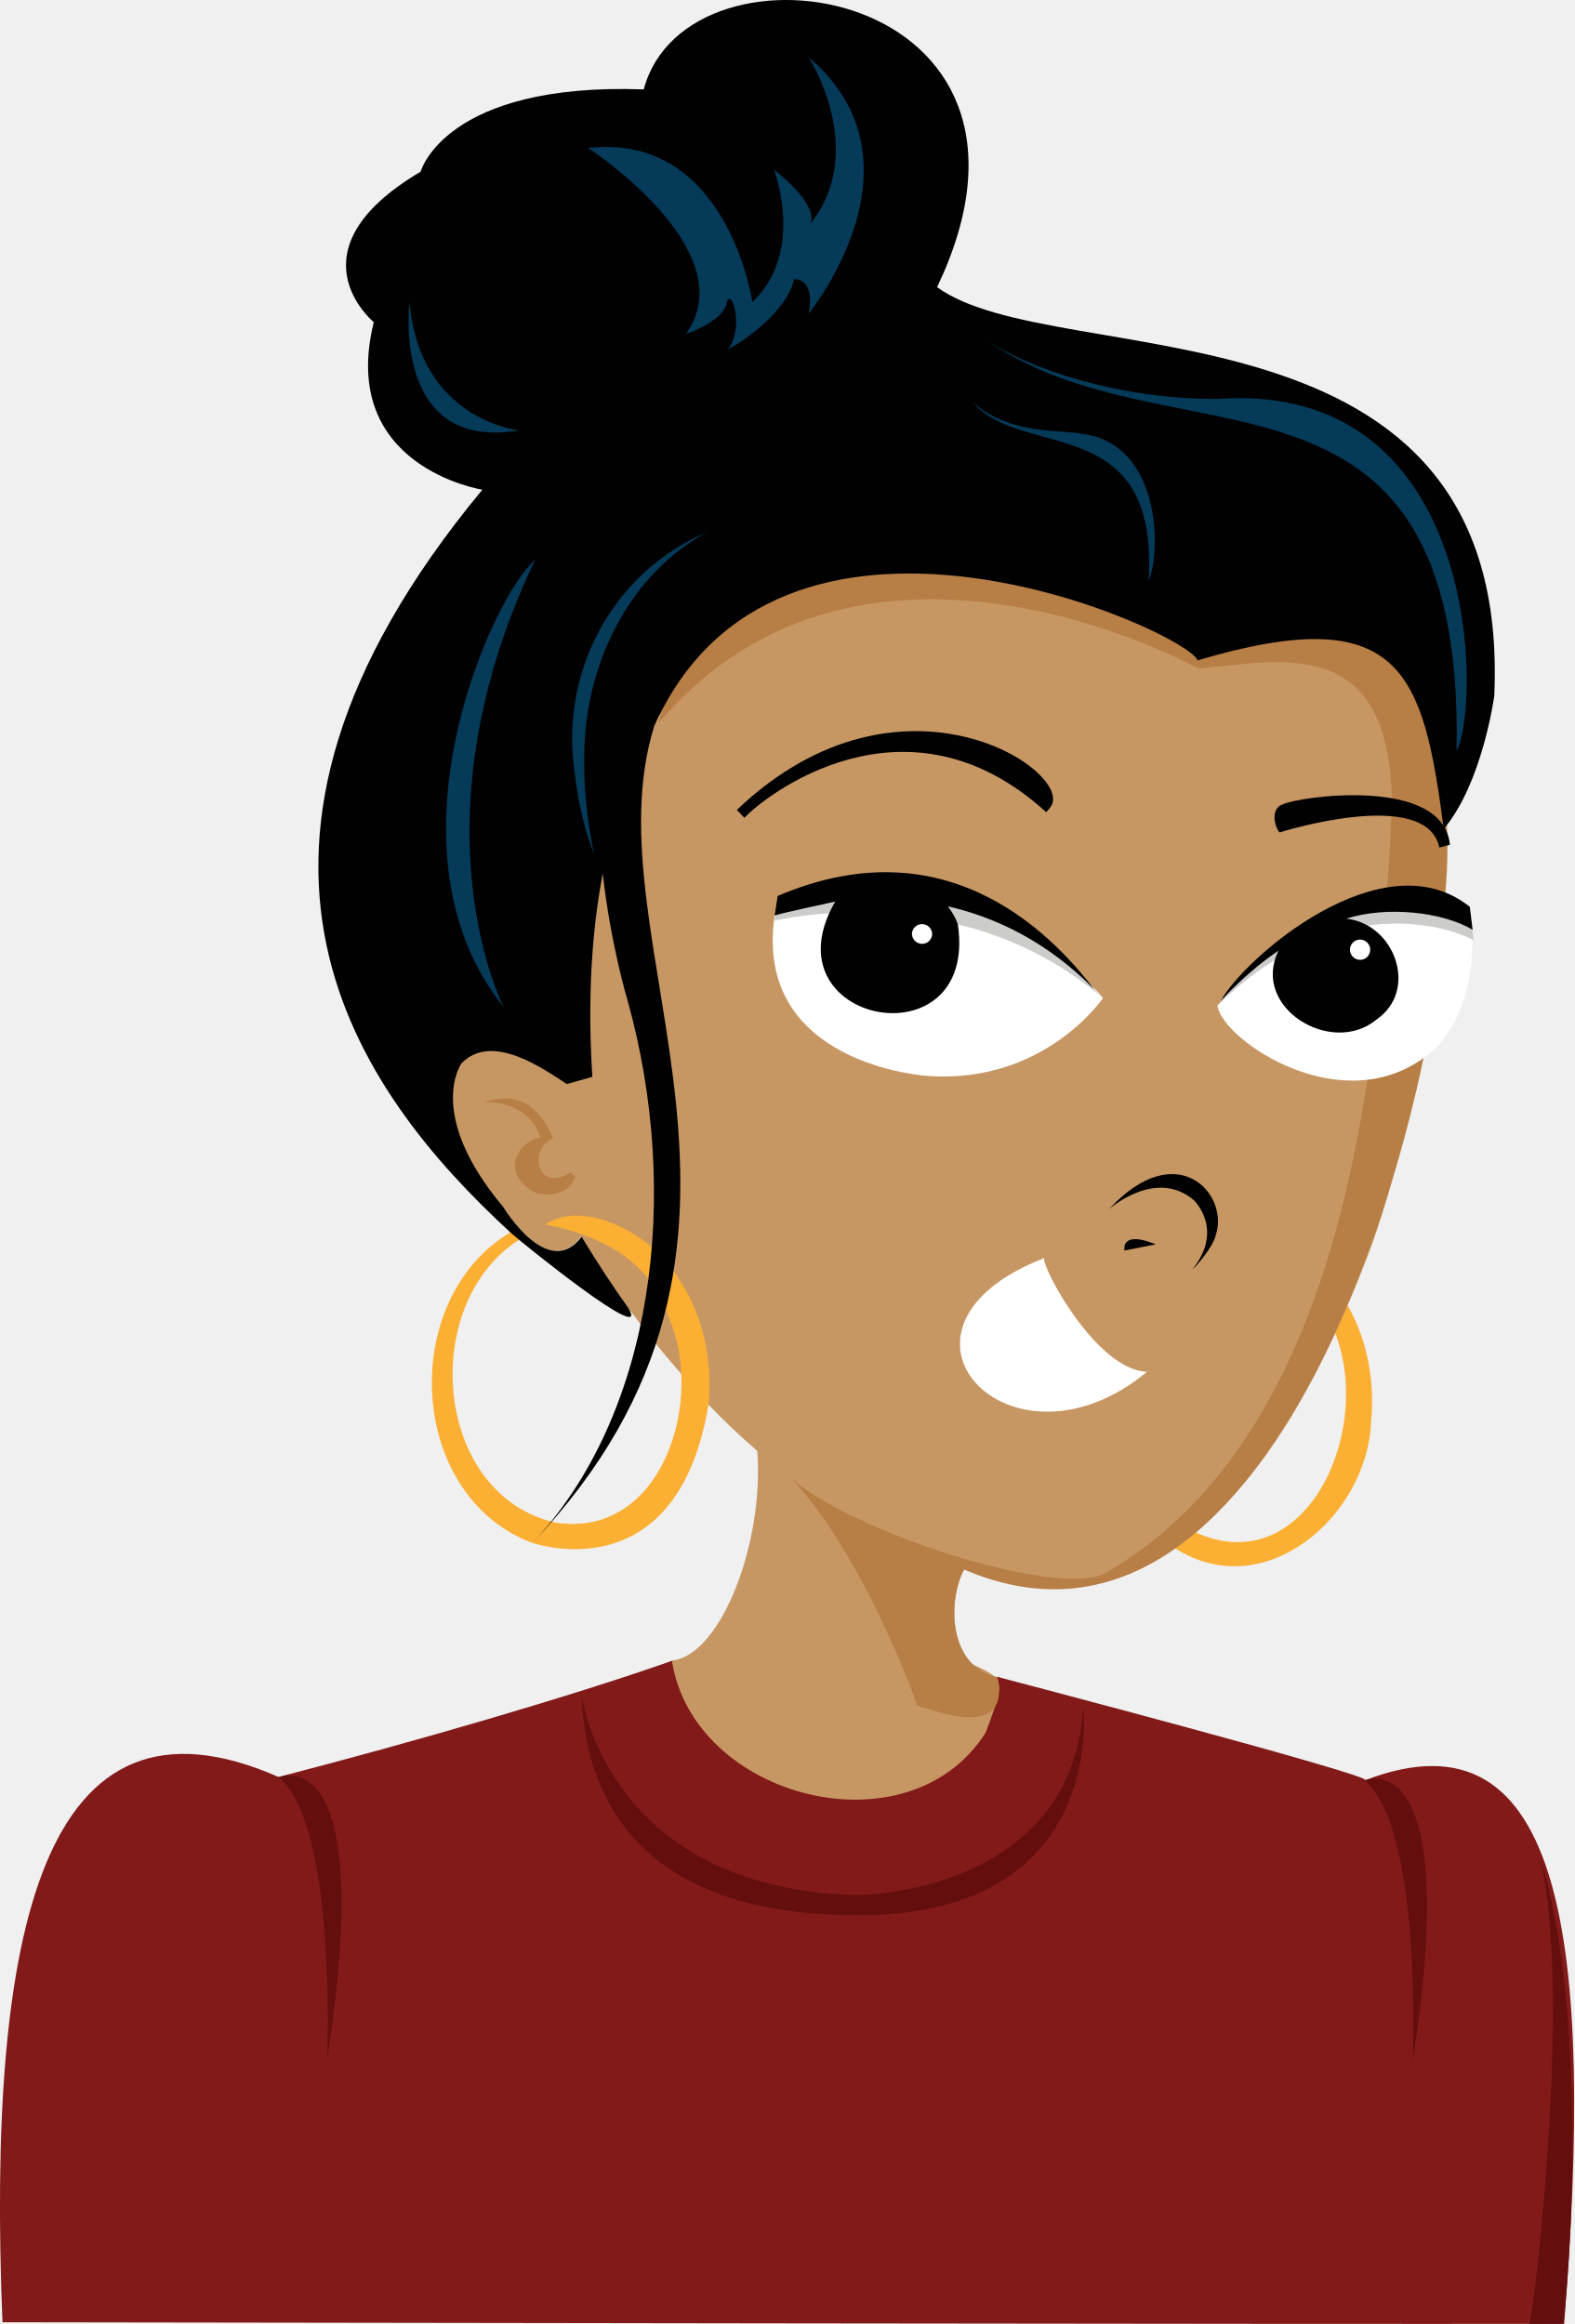
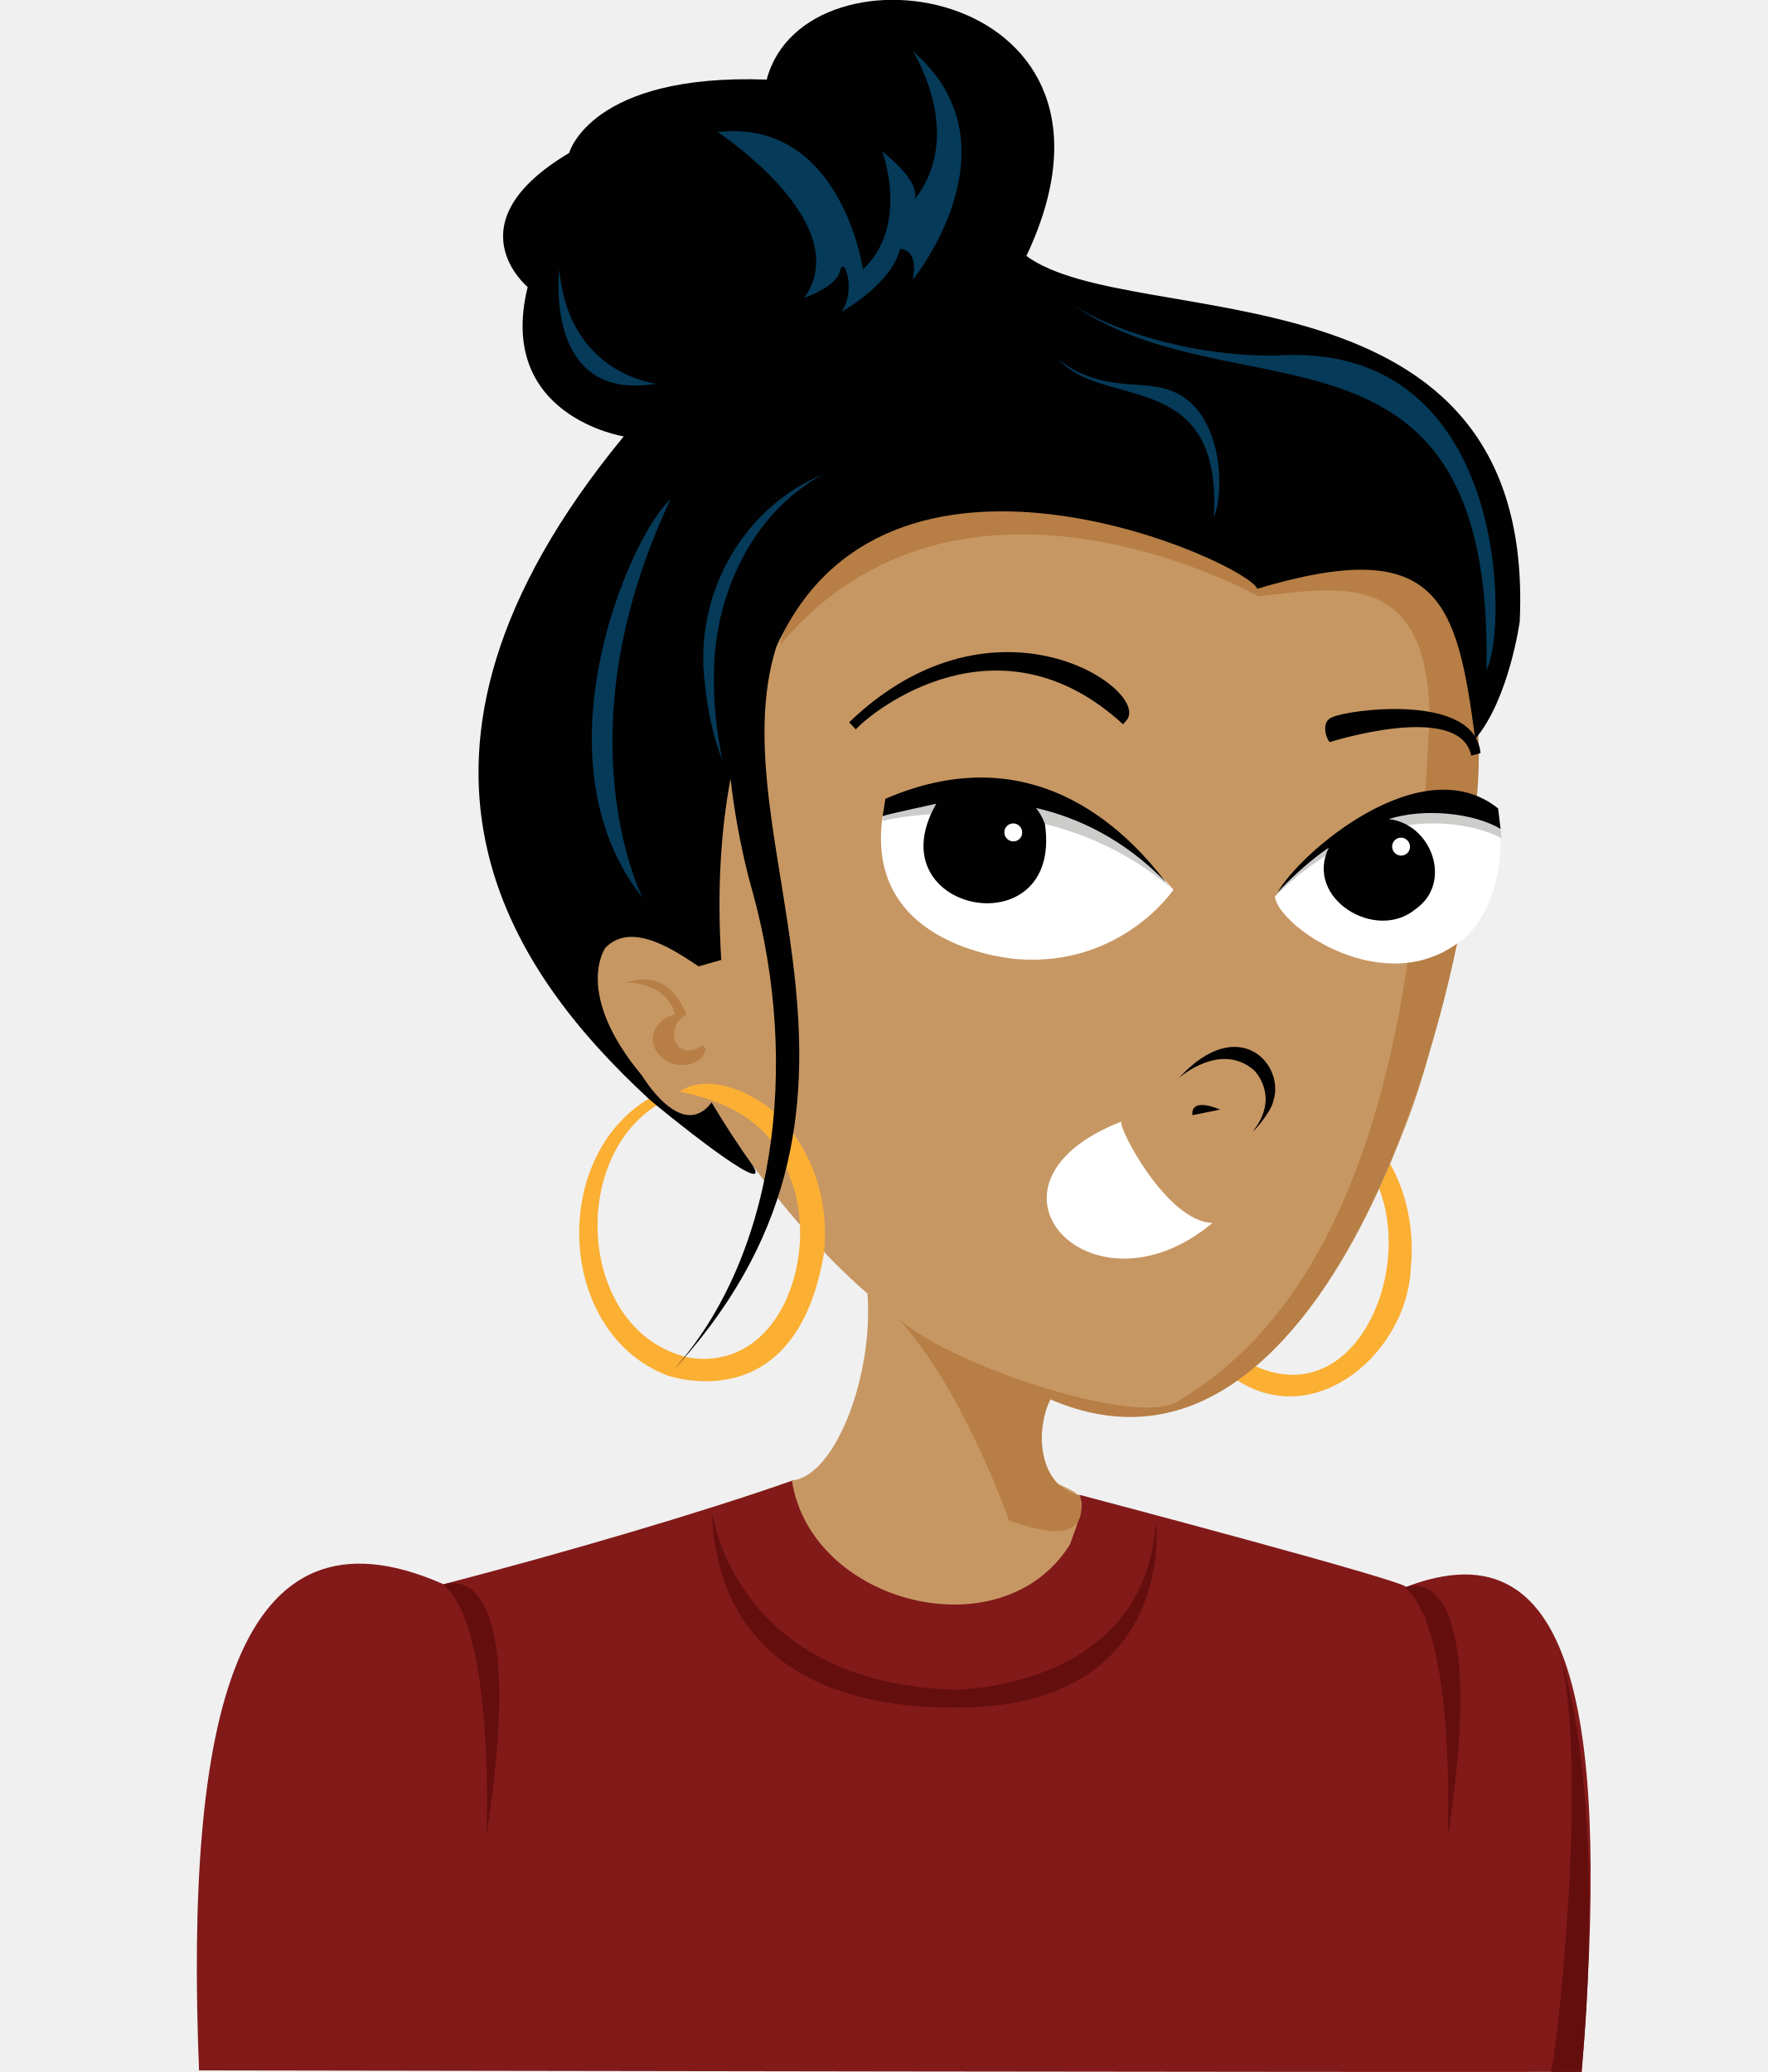
- <svg xmlns="http://www.w3.org/2000/svg" data-name="trAvatar" viewBox="0 0 89.45 132.08">
-   <path d="M88.89 132.07c-14.83.03-72.92-.07-88.75-.09-.9-22.29 2.27-36.88 15.69-30.99 7.58-1.96 16.59-4.57 22.35-6.6 0 0 .01-.01 0-.01 5.59.35 14.74.74 18.53.93 0 0 21.59 5.66 20.86 5.87h-.01c11.35-4.37 13.03 9.35 11.32 30.9Z" style="fill:#821a1a" />
-   <path d="M18.58 117.07s.6-13.35-2.75-16.06c0 0 5.64-2.47 2.75 16.06M48.74 108.85c-14.45 0-15.54-9.04-15.7-12.59.09.65 1.73 11.01 15.56 11.45.16 0 12.33-.03 12.96-10.75.04.38 1.22 11.9-12.82 11.9ZM80.27 117.24s.6-13.35-2.75-16.05h.01c.01 0 .02 0 .04-.01.25-.09 1.3-.35 2.19.79 1.16 1.5 2.04 5.41.5 15.28ZM88.84 132.07H86.9c.32-.92 2.42-18.9.62-26.48 2.45 7.93 1.94 20.79 1.32 26.48" style="fill:#640e0e" />
-   <path d="M77.91 80.83c-.23 5.37-6.09 10.44-11.19 7.13-.33-.19-.63-.42-.92-.66.32-.28.63-.57.94-.87 7.85 5.15 12.63-7.41 7.82-12.84.17-.46.32-.93.48-1.39 2.27 2.21 3.18 5.53 2.87 8.63" style="fill:#fbaf33" />
-   <path d="M80.4 39.56c2.08 1.96 1.74 20.28-2.7 31.86-2.42 6.31-7.39 17.31-16.31 18.77-.29.02-2.82.13-6.62-1.03-.74 1.62-.85 3.92.39 5.38 1.95.9 1.99.85.86 3.91-4.37 6.94-16.64 3.77-17.84-4.08 2.77-.26 5.25-6.66 4.85-11.91-.92-.79-1.85-1.67-2.78-2.64v-.06a52.4 52.4 0 0 1-7.22-9.48c-1.91 2.53-4.45-1.69-4.45-1.69-4.54-4.91-6.88-17.76-6.88-17.76-.44-42.03 62.35-31.24 58.69-11.28Z" style="fill:#c79763" />
-   <path d="M82.14 50.83h-.02c-.25 11.58-9.28 46.16-27.36 38.36.01 0 .02 0 .03.01-.96 1.74-.91 5.53 1.9 6.13.58 2.95-2.03 2.48-4.58 1.59 0-.14-3.29-9.19-7.56-13.32 2.57 2.98 15.18 7.31 18.24 5.82 13.97-8.05 15.64-29.46 16.33-44.1h-.03c-.25-9.3-6.33-7.75-10.99-7.32 0 0-19.04-10.66-30.67 3.09 3.8-15.87 47.49-20.2 44.69 9.76ZM32.67 66.85c-.3 1.24-2 1.15-2.48.81-1.86-1.27-.53-2.87.51-3-.43-1.55-1.99-2.06-3.19-2.02 1.56-.5 2.96-.2 3.92 2.04-1.43.61-.92 3.17 1.01 1.95l.22.22Z" style="fill:#b77e45" />
-   <path d="M40.26 79.82c-1.8 10.86-10.08 7.84-10.09 7.84-7.05-2.73-7.52-13.84-1.17-17.62.34-.36.87.16.45.45-5.64 3.64-4.83 14.41 2.06 16.03 0 0 .16.03.15.03 6 .83 8.4-7 6.34-11.67-1.03-3.32-4.05-4.72-7.02-5.29 2.27-1.53 6.22.71 7.48 2.92 1.48 2.11 2.05 4.77 1.8 7.31" style="fill:#fbaf33" />
-   <path d="M65.18 77.96c-7.75 6.44-16.15-2.46-5.84-6.46-.2.43 2.94 6.38 5.84 6.46" style="fill:#fff" />
-   <path d="m65.68 70.72-1.78.35s-.27-1.18 1.78-.35M69.08 70.21c-.13.65-1.22 1.9-1.3 1.9 1.79-2.24.07-3.89.07-3.89-2.13-1.83-4.71.4-4.83.5 3.86-4.18 6.86-.85 6.06 1.49" style="fill:#010101" />
-   <path d="M62.68 56.72s-3.32 4.9-9.96 4.43c0 0-9.96-.6-8.7-9.13 4.02-1.76 9.84-.51 9.84-.51 2.71.62 6.4 2.33 8.82 5.22ZM81.24 59.86c-4.88 4.01-11.82-.78-12.06-2.71 1.12-1.11 1.34-2.05 3.32-3.18 2.21-1.24 4.5-2.3 4.5-2.3 1.97-.38 5.31.36 6.65 1.14.19 3.35-.97 5.92-2.41 7.04Z" data-name="eye_white" style="fill:#fff" />
-   <g data-name="eye_shade">
-     <path d="M62.49 56.58c-8.13-6.82-18.48-4.25-18.48-4.25l.05-.33c11.45-3.94 18.43 4.57 18.43 4.58" style="fill:#cccccb" />
-     <path d="M54.15 51.58s-.08-.02-.12-.02c.04 0 .08.01.12.02M54.03 51.56c-.06-.02-.11-.03-.17-.04h-.01c.06 0 .12.02.18.04" style="fill:#cccccb" />
+ <svg xmlns="http://www.w3.org/2000/svg" data-name="trAvatar" id="avatar" viewBox="0 0 142.77 167.41">
+   <defs>
+     <style>.cls-3{fill:#010101}.cls-4{fill:#640e0e}.cls-6{fill:#fff}.cls-7{fill:#053a59}.cls-8{fill:#fbaf33}.cls-9{fill:#b77e45}.cls-10{fill:#cccccb}</style>
+   </defs>
+   <path d="M0 0h142.77v167.41H0z" style="fill:none" />
+   <path d="M127.8 167.4c-18.67.04-91.8-.09-111.72-.12-1.13-28.25 2.86-46.75 19.75-39.28 9.54-2.48 20.88-5.8 28.14-8.36 0 0 .02-.02 0-.02 7.03.44 18.56.94 23.33 1.18 0 0 27.18 7.17 26.26 7.44h-.02c14.28-5.54 16.4 11.85 14.25 39.17Z" style="fill:#821a1a" />
+   <g id="shirt_shade">
+     <path d="M39.29 148.39s.75-16.92-3.46-20.35c0 0 7.1-3.13 3.46 20.35M77.25 137.97c-18.19 0-19.56-11.46-19.76-15.96.11.82 2.17 13.96 19.59 14.51.2 0 15.52-.04 16.31-13.63.05.48 1.53 15.08-16.14 15.08M116.95 148.61s.76-16.92-3.46-20.35h.02c.02 0 .03 0 .05-.02.32-.11 1.64-.44 2.75 1 1.46 1.9 2.57 6.86.63 19.37ZM127.74 167.4h-2.44c.41-1.17 3.04-23.95.78-33.57 3.09 10.05 2.44 26.35 1.67 33.57Z" class="cls-4" />
  </g>
-   <path d="M83.73 53.44c-1.36-.78-7.86-2.9-14.58 3.74.95-1.21 2.19-2.64 3.26-3.37 5.61-3.83 9.63-1.95 11.26-.99.03.21.04.42.06.62" data-name="eye_shade" style="fill:#cccccb" />
-   <path d="M54.43 52.53c-.13-.37-.33-.71-.57-1.02 2.71.62 5.65 2 8.35 4.75-2.01-2.58-8.01-9.62-18.02-5.34l-.17 1.11c.35-.13 3.44-.79 3.44-.79-4.03 6.97 8.14 9.29 6.97 1.3ZM83.51 51.53c-4.95-3.95-12.84 2.95-14.14 5.35 1.06-1.14 2.23-2.15 3.28-2.85-1.59 3.23 3.01 6.03 5.56 3.92 2.42-1.66 1.06-5.44-1.71-5.74 2.29-.73 5.46-.39 7.18.63l-.16-1.3Z" style="fill:#010101" />
-   <path d="M52.97 53.1c-.02.32-.29.56-.61.54a.58.58 0 0 1-.54-.61.577.577 0 0 1 1.15.06ZM77.86 54.01c-.02.32-.29.56-.61.54a.58.58 0 0 1-.54-.61c.02-.32.29-.56.61-.54.31.02.56.29.54.61" data-name="eye_sparkle" style="fill:#fff" />
-   <path d="m59.65 45.93-.2.23c-8.02-7.31-16.1-.83-17.15.32l-.43-.45c9.42-8.98 19.49-1.99 17.78-.11ZM82.39 48.01l-.6.16c-.74-3.5-9.08-.86-9.08-.86-.28-.3-.55-1.36.19-1.6.84-.43 9.11-1.64 9.49 2.3" style="fill:#010101" />
-   <path d="M84.91 39.55s-.67 4.96-2.87 7.56c-1.17-8.87-2.35-13.03-13.99-9.58-.53-1.59-23.15-11.93-30.59 3.14 0-.06-.28.6-.27.55-3.94 12.52 9.53 29.21-7.01 46.55 7.01-7.35 8.54-19.9 5.49-30.88 0 0-.96-3.15-1.42-7.24-.61 3.2-.88 7.01-.59 11.55l-1.45.41c-1.3-.84-4.26-2.98-5.99-1.17 0 0-2.07 2.87 2.38 8.16 0 0 2.54 4.22 4.45 1.69.88 1.45 1.76 2.8 2.66 4.05 1.34 2.27-6.13-3.76-6.71-4.3-8.68-7.99-18.67-21.59-1.59-42.21 0 0-8.21-1.28-6.17-9.52 0 0-4.94-4.06 2.66-8.55 0 0 1.37-5.08 12.68-4.68 2.48-9.34 24.84-5.92 16.67 11.24 6.82 4.98 32.7-.07 31.66 23.23" style="fill:#010101" />
-   <path d="M82.77 42.7c.47-24.01-16.34-15.93-26.79-23.44 2.4 1.7 7.72 3.46 13.25 3.41 15.1-1.04 14.89 17.63 13.53 20.03ZM28.62 57.24c-7.2-8.98-.63-23.39 1.78-25.41-1.39 2.92-2.31 5.65-2.88 8.17-2.35 10.23.95 16.94 1.1 17.24" style="fill:#053a59" />
-   <path d="M65.27 32.99c.58-9.64-7.14-6.84-9.98-10.11 2.19 1.89 5.06 1.51 6.22 1.78 4.39.54 4.52 6.6 3.76 8.34ZM40.23 30.22c-4.56 2.43-7.01 7.66-7.03 12.71-.04 1.87.17 3.74.55 5.58l-.02-.04c-.59-1.54-.94-3.19-1.11-4.87-.73-5.55 2.29-11.12 7.49-13.32zM45.95 17.83c.41-2.05-.82-1.97-.82-1.97-.57 2.29-3.77 4.01-3.77 4.01.98-1.31.16-3.68-.08-2.62-.2 1.01-2.29 1.74-2.29 1.72 3.36-4.75-5.57-10.56-5.57-10.56 7.94-.9 9.33 8.76 9.33 8.76 2.98-2.82 1.29-7.37 1.23-7.53 2.55 2.03 2.14 2.95 2.06 3.09 3.33-4.17-.09-9.48-.09-9.48 7.04 5.98 0 14.57 0 14.57ZM29.49 24.46c-7.28 1.23-6.22-7.29-6.22-7.29.57 6.71 6.22 7.29 6.22 7.29" style="fill:#053a59" />
+   <path id="earring" d="M113.98 102.45c-.29 6.8-7.67 13.23-14.08 9.04-.41-.24-.8-.53-1.16-.84.4-.35.8-.72 1.18-1.11 9.88 6.53 15.9-9.4 9.84-16.28q.315-.87.6-1.77c2.86 2.8 4.01 7.01 3.62 10.94Z" class="cls-8" />
+   <path id="skin" d="M117.12 50.14c2.62 2.49 2.19 25.7-3.4 40.38-3.04 8-9.3 21.95-20.53 23.79-.37.02-3.55.17-8.33-1.3-.93 2.05-1.07 4.97.49 6.82 2.46 1.14 2.51 1.07 1.09 4.96-5.5 8.79-20.95 4.78-22.46-5.17 3.49-.33 6.6-8.44 6.1-15.1a54 54 0 0 1-3.49-3.34v-.07c-3.41-3.57-6.5-7.65-9.09-12.01-2.41 3.21-5.6-2.14-5.6-2.14-5.71-6.23-8.66-22.51-8.66-22.51-.55-53.28 78.49-39.59 73.89-14.3Z" style="fill:#c79763" />
+   <g id="skin_shade">
+     <path d="M119.3 64.43h-.03c-.32 14.68-11.68 58.51-34.44 48.62.01 0 .02 0 .04.01-1.21 2.2-1.15 7.01 2.39 7.77.73 3.74-2.56 3.15-5.76 2.01 0-.17-4.14-11.65-9.51-16.88 3.24 3.78 19.11 9.26 22.96 7.38 17.58-10.21 19.69-37.35 20.56-55.9h-.03c-.31-11.79-7.97-9.83-13.83-9.27 0 0-23.97-13.52-38.61 3.92 4.79-20.11 59.79-25.61 56.27 12.36ZM57.03 84.74c-.37 1.57-2.52 1.46-3.13 1.03-2.34-1.61-.66-3.64.65-3.8-.55-1.96-2.5-2.61-4.01-2.57 1.96-.63 3.72-.26 4.94 2.59-1.8.78-1.15 4.01 1.27 2.47z" class="cls-9" />
+   </g>
+   <path id="rt_earring" d="M66.58 101.18c-2.26 13.76-12.7 9.93-12.7 9.94-8.88-3.46-9.47-17.55-1.48-22.34.42-.45 1.1.2.57.57-7.1 4.62-6.08 18.26 2.59 20.32 0 0 .2.04.19.04 7.56 1.06 10.57-8.87 7.98-14.8-1.3-4.21-5.1-5.98-8.84-6.71 2.86-1.94 7.83.9 9.42 3.7 1.86 2.68 2.58 6.04 2.27 9.27Z" class="cls-8" />
+   <path id="mouth" d="M97.95 98.81c-9.76 8.17-20.33-3.12-7.36-8.19-.25.55 3.7 8.09 7.36 8.19" class="cls-6" />
+   <g id="nose">
+     <path d="m98.58 89.65-2.24.45s-.34-1.5 2.24-.45M102.86 88.99c-.17.83-1.53 2.41-1.64 2.41 2.26-2.83.09-4.93.09-4.93-2.68-2.31-5.93.51-6.08.64 4.86-5.3 8.64-1.07 7.63 1.88" class="cls-3" />
+   </g>
+   <g id="eyes">
+     <g id="eye_white">
+       <path id="eye_white-2" d="M94.8 71.89s-4.18 6.21-12.54 5.61c0 0-12.53-.76-10.95-11.57 5.06-2.23 12.38-.65 12.38-.65 3.42.79 8.06 2.96 11.11 6.61" class="cls-6" data-name="eye_white" />
+       <path id="eye_white-3" d="M118.17 75.88c-6.14 5.08-14.87-.99-15.18-3.44 1.41-1.41 1.69-2.6 4.17-4.03 2.78-1.58 5.67-2.91 5.67-2.91 2.48-.48 6.68.46 8.38 1.45.23 4.25-1.22 7.5-3.03 8.93Z" class="cls-6" data-name="eye_white" />
+     </g>
+     <g id="eye_shade">
+       <g id="eye_shade-2" data-name="eye_shade">
+         <path d="M94.57 71.71c-10.24-8.64-23.26-5.39-23.26-5.39l.06-.42c14.41-4.99 23.2 5.79 23.2 5.81" class="cls-10" />
+         <path d="M84.07 65.37c-.05-.01-.1-.03-.15-.03q.075 0 .15.03M83.92 65.35a1 1 0 0 0-.21-.05h-.01c.08 0 .15.03.23.05Z" class="cls-10" />
+       </g>
+       <path id="eye_shade-3" d="M121.31 67.73c-1.71-.99-9.89-3.68-18.35 4.74 1.2-1.53 2.76-3.35 4.1-4.27 7.06-4.86 12.12-2.47 14.18-1.25.04.27.05.53.08.79Z" class="cls-10" data-name="eye_shade" />
+     </g>
+     <g id="eye_black">
+       <path d="M84.42 66.58c-.17-.47-.41-.91-.72-1.3 3.42.79 7.12 2.53 10.51 6.02-2.53-3.27-10.09-12.2-22.68-6.76l-.22 1.4c.44-.17 4.33-1 4.33-1-5.07 8.84 10.25 11.78 8.78 1.65ZM121.03 65.32c-6.24-5.01-16.16 3.75-17.81 6.78 1.34-1.44 2.81-2.72 4.13-3.61-2 4.09 3.79 7.64 7 4.97 3.05-2.11 1.33-6.9-2.16-7.28 2.88-.92 6.88-.49 9.04.79z" class="cls-3" />
+     </g>
+     <g id="eye_sparkle">
+       <path id="eye_sparkle-2" d="M82.58 67.3c-.02.4-.36.71-.76.68a.734.734 0 0 1-.68-.77c.02-.4.36-.7.76-.68.39.02.7.37.68.76Z" class="cls-6" data-name="eye_sparkle" />
+       <path id="eye_sparkle-3" d="M113.91 68.45c-.02.4-.36.7-.76.68a.734.734 0 0 1-.68-.77c.02-.4.36-.71.76-.68.39.02.7.37.68.77" class="cls-6" data-name="eye_sparkle" />
+     </g>
+   </g>
+   <g id="eyebrows">
+     <path d="m90.99 58.22-.26.3c-10.09-9.26-20.27-1.05-21.59.41l-.54-.57c11.85-11.38 24.53-2.52 22.39-.14M119.61 60.85l-.75.2c-.93-4.44-11.43-1.09-11.43-1.09-.36-.37-.7-1.73.23-2.02 1.06-.55 11.47-2.07 11.95 2.91" class="cls-3" />
+   </g>
+   <path d="M122.79 50.13s-.84 6.29-3.61 9.58c-1.48-11.25-2.96-16.52-17.61-12.14-.66-2.01-29.14-15.12-38.51 3.98 0-.08-.35.76-.34.69-4.96 15.88 12 37.02-8.82 59 8.83-9.32 10.75-25.23 6.91-39.15 0 0-1.21-3.99-1.79-9.18-.76 4.05-1.11 8.89-.75 14.65l-1.83.52c-1.64-1.07-5.36-3.78-7.54-1.49 0 0-2.61 3.64 2.99 10.34 0 0 3.19 5.35 5.6 2.14a75 75 0 0 0 3.35 5.13c1.69 2.88-7.72-4.77-8.45-5.44-10.93-10.13-23.5-27.36-2-53.5 0 0-10.33-1.63-7.76-12.07 0 0-6.22-5.14 3.35-10.83 0 0 1.73-6.44 15.96-5.93 3.12-11.84 31.27-7.51 20.98 14.25 8.59 6.31 41.16-.09 39.86 29.44Z" class="cls-3" />
+   <g id="hair_highlights">
+     <path d="M120.09 54.12c.6-30.44-20.58-20.19-33.72-29.71 3.02 2.16 9.72 4.39 16.68 4.32 19-1.32 18.75 22.35 17.04 25.39M51.93 72.56c-9.06-11.38-.79-29.65 2.24-32.21-1.75 3.7-2.9 7.17-3.63 10.36-2.96 12.97 1.19 21.48 1.39 21.85" class="cls-7" />
+     <path d="M98.06 41.82C98.79 29.6 89.07 33.15 85.5 29c2.76 2.4 6.37 1.91 7.83 2.25 5.52.68 5.69 8.37 4.73 10.57M66.54 38.3c-5.74 3.08-8.82 9.71-8.86 16.11-.05 2.36.22 4.75.69 7.07 0-.01-.02-.03-.02-.05-.74-1.95-1.19-4.05-1.4-6.17-.92-7.04 2.89-14.1 9.43-16.89.05-.02.1-.05.15-.07ZM73.74 22.6c.51-2.59-1.03-2.49-1.03-2.49-.72 2.91-4.74 5.08-4.74 5.08 1.24-1.66.21-4.67-.1-3.32-.25 1.28-2.89 2.2-2.88 2.18 4.22-6.02-7.01-13.38-7.01-13.38 9.99-1.14 11.74 11.1 11.74 11.1 3.75-3.57 1.62-9.35 1.55-9.54 3.21 2.57 2.69 3.74 2.59 3.92 4.2-5.28-.12-12.01-.12-12.01 8.86 7.58 0 18.47 0 18.47ZM53.02 31c-9.17 1.55-7.83-9.24-7.83-9.24.72 8.51 7.83 9.24 7.83 9.24" class="cls-7" />
+   </g>
</svg>
